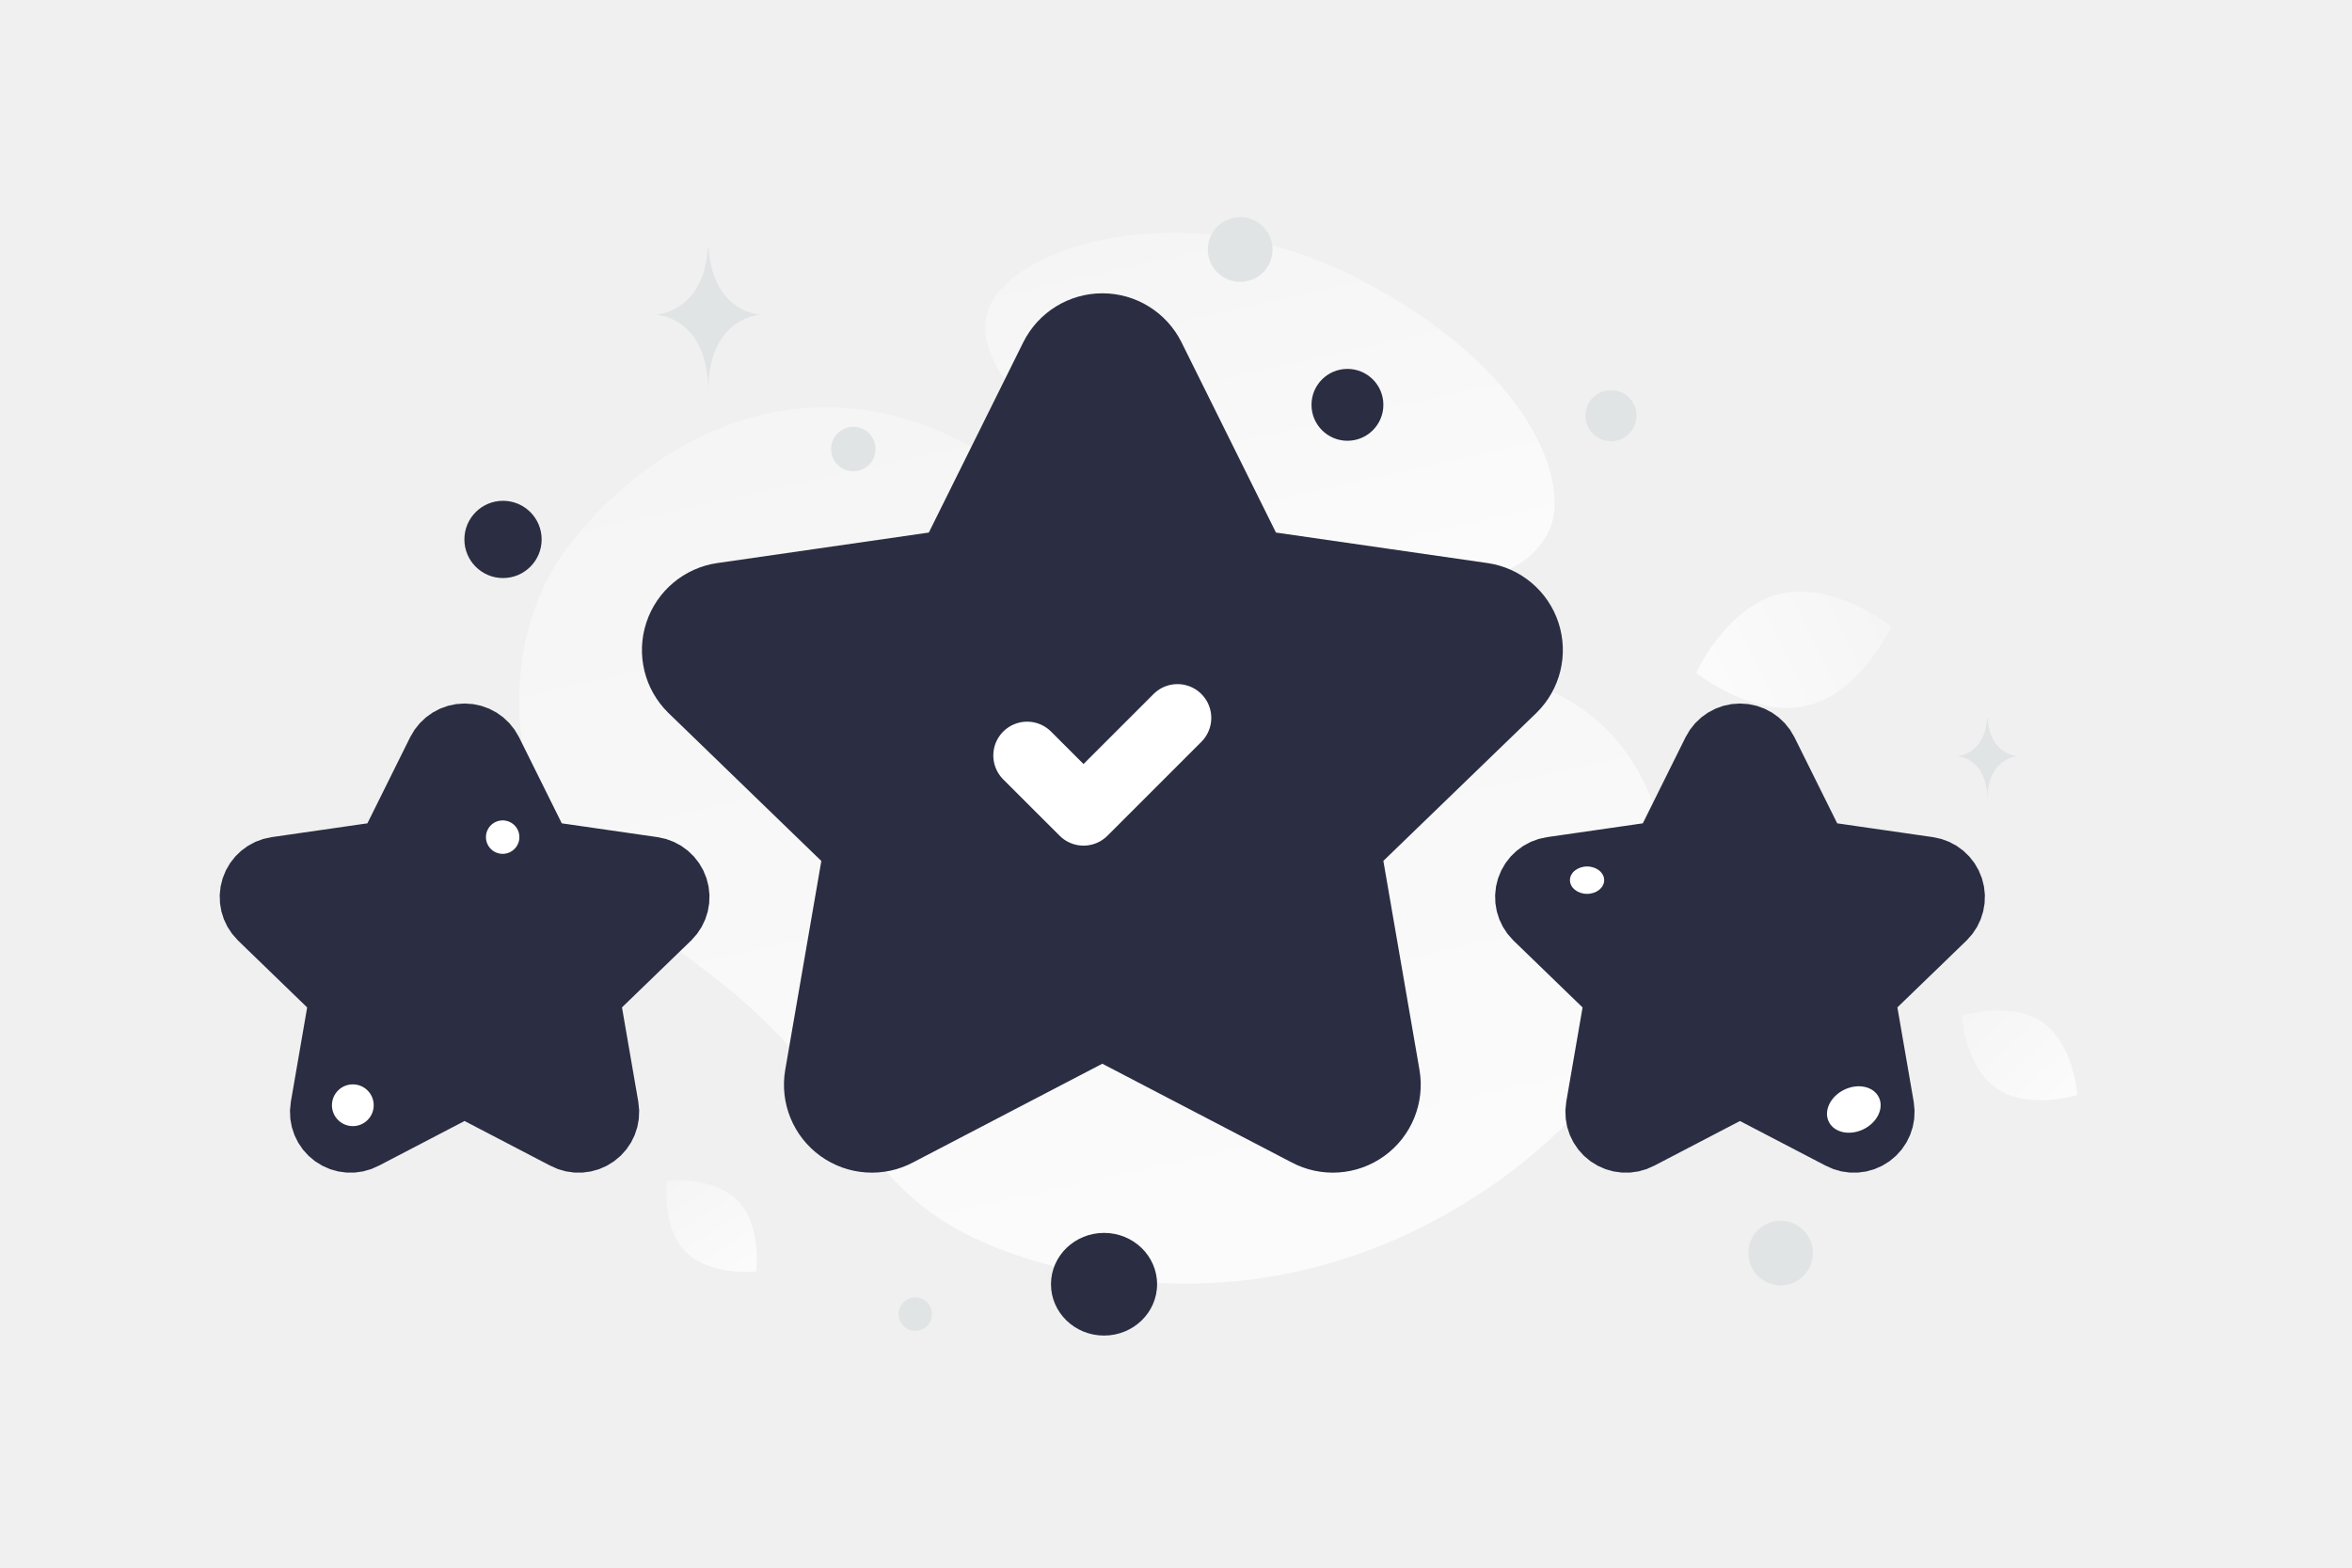
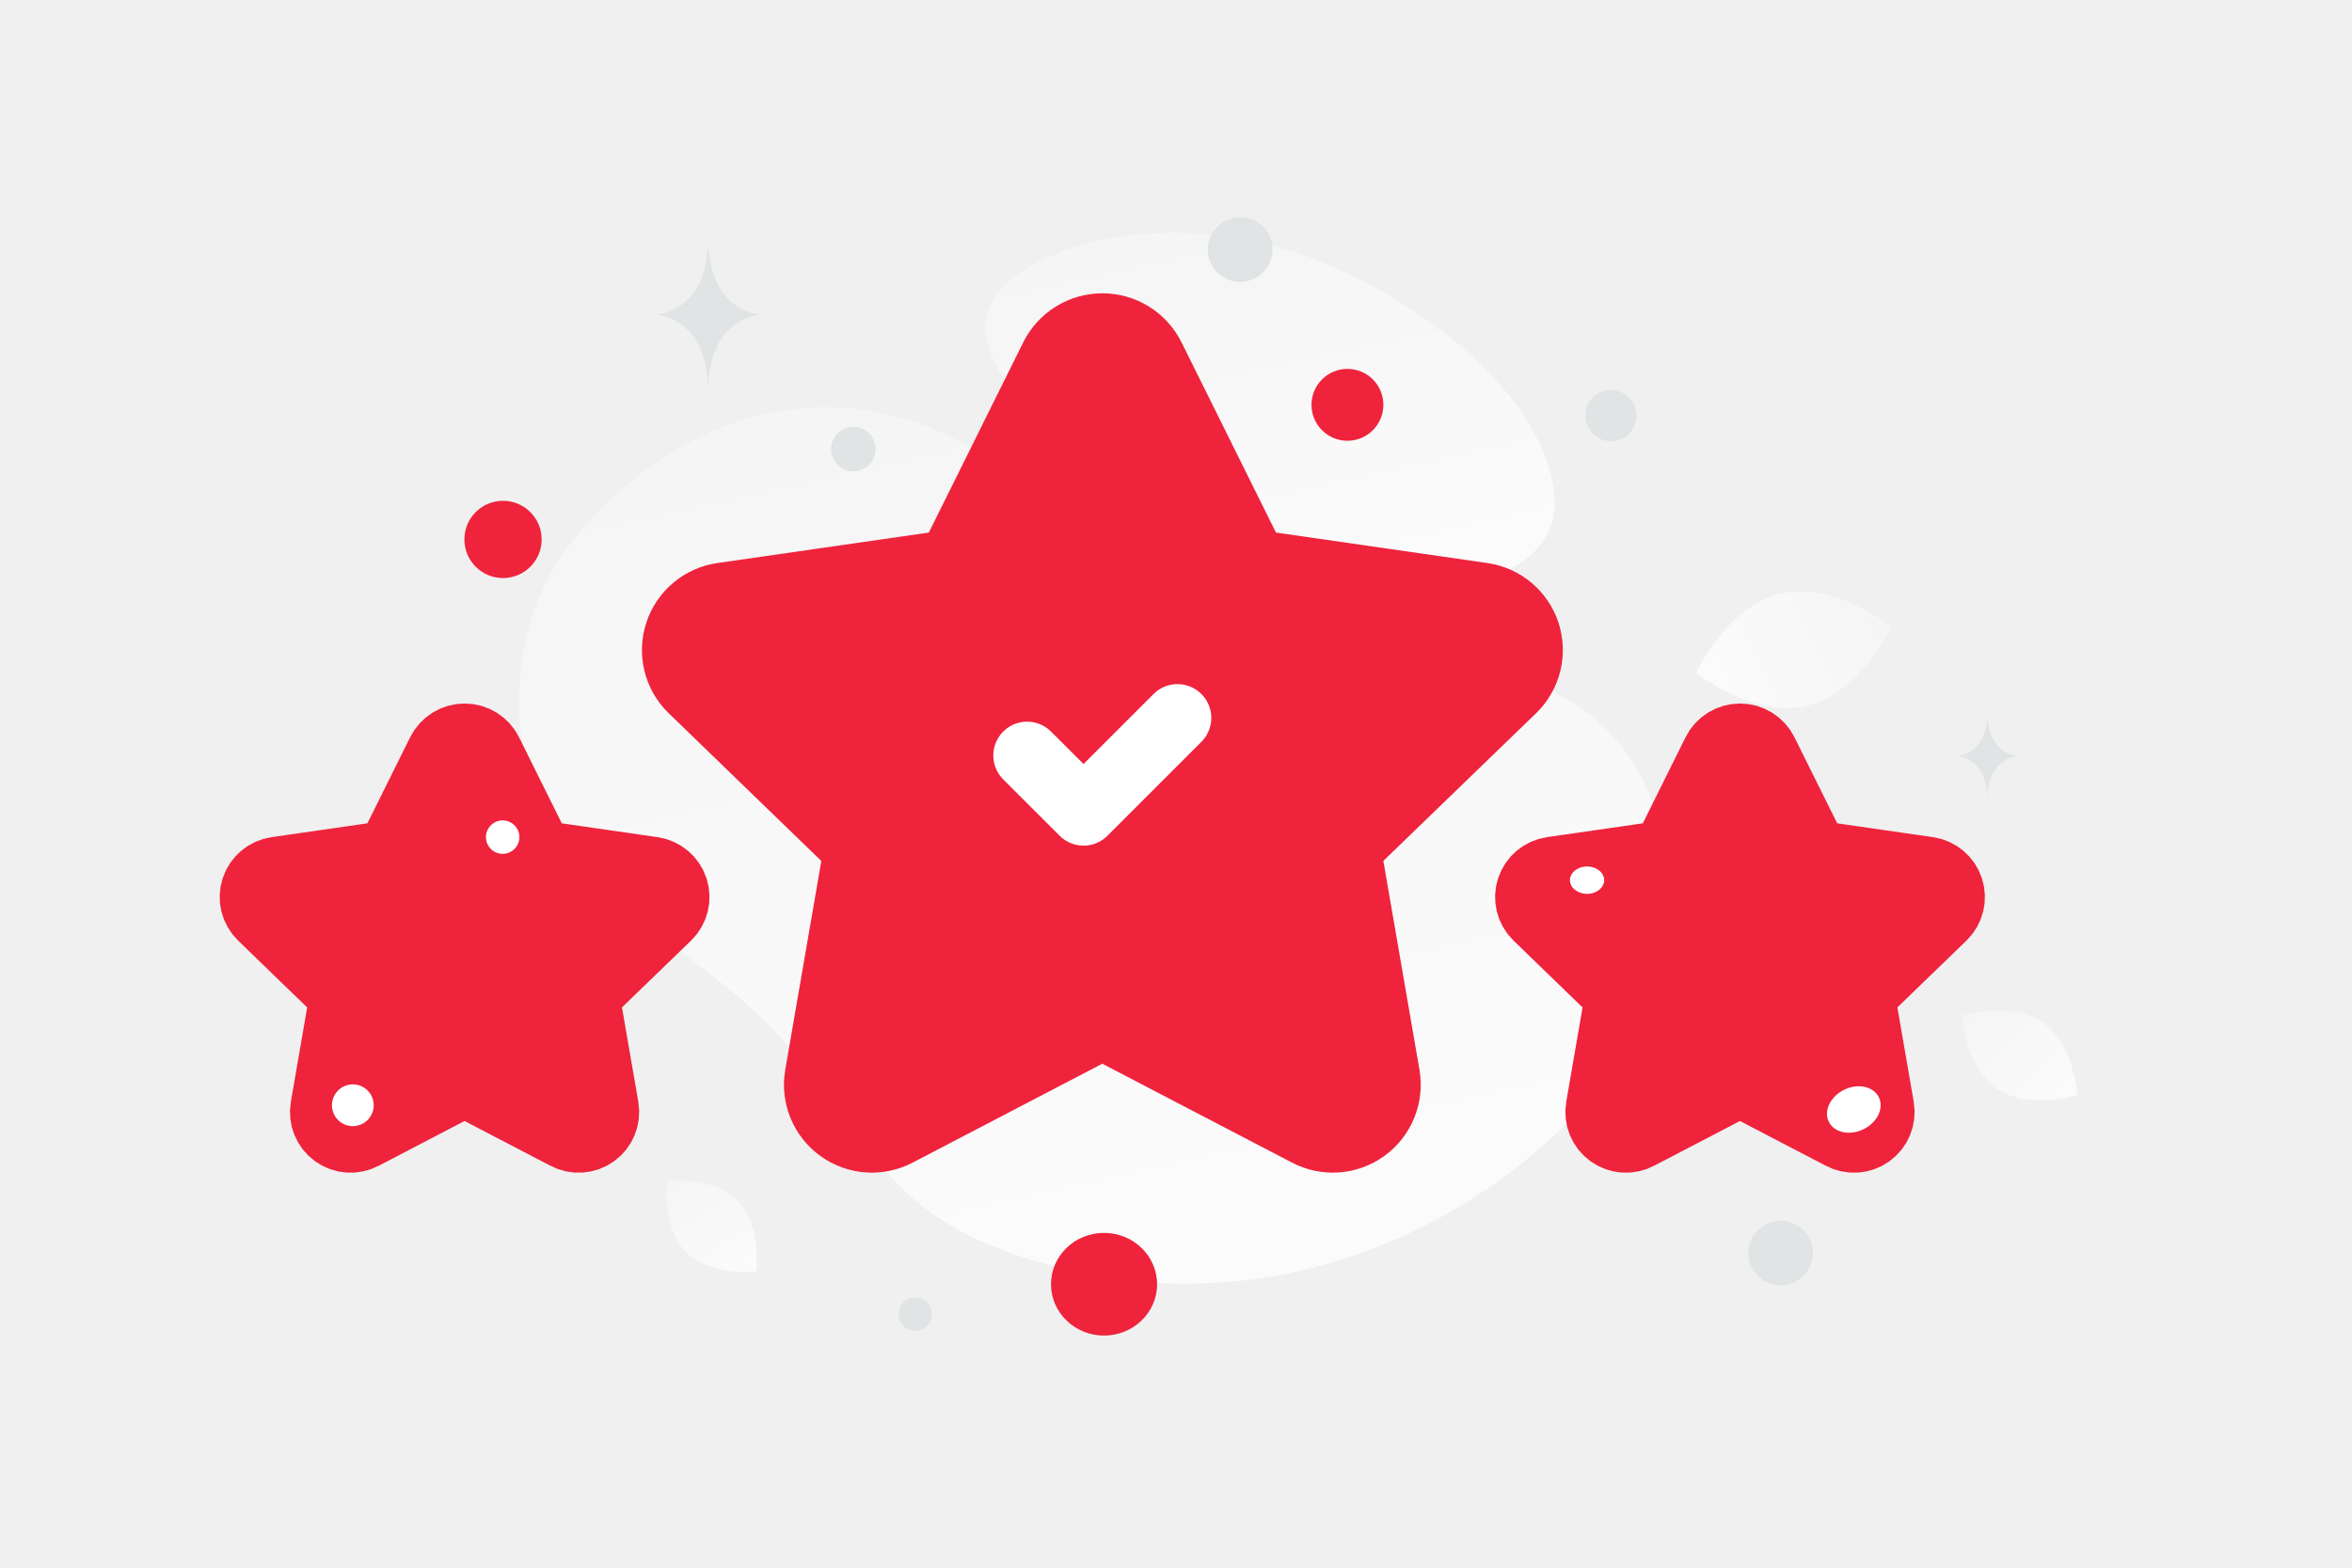
<svg xmlns="http://www.w3.org/2000/svg" width="900" height="600" viewBox="0 0 900 600" fill="none">
  <path fill="transparent" d="M0 0h900v600H0z" />
  <path d="M640.748 351.203c3.11 57.312-108.939 173.848-247.048 130.715-64.233-20.064-58.792-53.364-107.634-97.251-29.113-26.157-70.943-45.936-82.577-83.958-10.05-32.818-3.887-68.092 13.537-91.036 39.187-51.6 118.298-86.933 196.246-5.634 77.949 81.299 219.437-.648 227.476 147.164z" fill="url(#a)" />
  <path d="M592.127 204.396c-10.268 18.325-32.756 20.843-68.783 17.36-27.095-2.624-51.803-4.654-78.9-19.428-18.966-10.333-33.979-24.313-44.936-37.892-11.874-14.709-28.448-31.497-20.323-48.176 11.165-22.91 75.734-42.207 138.432-10.652 68.874 34.674 84.554 80.877 74.51 98.788z" fill="url(#b)" />
-   <path fill-rule="evenodd" clip-rule="evenodd" d="M343.418 433.407a20.706 20.706 0 0 1-30.199-21.744l14.979-86.681-63.436-61.417a20.71 20.71 0 0 1 11.527-35.256l87.699-12.649 39.173-78.932a20.88 20.88 0 0 1 37.344 0l39.173 78.932 87.699 12.649a20.708 20.708 0 0 1 11.528 35.256l-63.471 61.383 14.979 86.681a20.71 20.71 0 0 1-30.199 21.778l-78.415-40.882-78.381 40.882zm-204.438 1.269a10.244 10.244 0 0 1-14.942-10.757l7.411-42.885-31.387-30.385a10.245 10.245 0 0 1 5.704-17.443l43.392-6.258 19.382-39.051a10.332 10.332 0 0 1 18.477 0l19.382 39.051 43.393 6.258a10.245 10.245 0 0 1 5.703 17.443l-31.404 30.368 7.411 42.885a10.244 10.244 0 0 1-14.942 10.774l-38.798-20.225-38.782 20.225zm488.038 0a10.244 10.244 0 0 1-14.942-10.757l7.412-42.885-31.388-30.385a10.245 10.245 0 0 1 5.704-17.443l43.392-6.258 19.382-39.051a10.332 10.332 0 0 1 18.477 0l19.383 39.051 43.392 6.258a10.246 10.246 0 0 1 5.704 17.443l-31.405 30.368 7.412 42.885a10.246 10.246 0 0 1-14.943 10.774L665.8 414.451l-38.782 20.225z" fill="#2B2D42" stroke="#2B2D42" stroke-width="25.874" stroke-linecap="round" stroke-linejoin="round" />
+   <path fill-rule="evenodd" clip-rule="evenodd" d="M343.418 433.407a20.706 20.706 0 0 1-30.199-21.744l14.979-86.681-63.436-61.417a20.71 20.71 0 0 1 11.527-35.256l87.699-12.649 39.173-78.932a20.88 20.88 0 0 1 37.344 0l39.173 78.932 87.699 12.649a20.708 20.708 0 0 1 11.528 35.256l-63.471 61.383 14.979 86.681a20.71 20.71 0 0 1-30.199 21.778l-78.415-40.882-78.381 40.882zm-204.438 1.269a10.244 10.244 0 0 1-14.942-10.757l7.411-42.885-31.387-30.385a10.245 10.245 0 0 1 5.704-17.443l43.392-6.258 19.382-39.051a10.332 10.332 0 0 1 18.477 0l19.382 39.051 43.393 6.258a10.245 10.245 0 0 1 5.703 17.443l-31.404 30.368 7.411 42.885a10.244 10.244 0 0 1-14.942 10.774l-38.798-20.225-38.782 20.225zm488.038 0a10.244 10.244 0 0 1-14.942-10.757l7.412-42.885-31.388-30.385a10.245 10.245 0 0 1 5.704-17.443l43.392-6.258 19.382-39.051a10.332 10.332 0 0 1 18.477 0l19.383 39.051 43.392 6.258a10.246 10.246 0 0 1 5.704 17.443l-31.405 30.368 7.412 42.885a10.246 10.246 0 0 1-14.943 10.774L665.8 414.451l-38.782 20.225z" fill="#EF233C" stroke="#EF233C" stroke-width="25.874" stroke-linecap="round" stroke-linejoin="round" />
  <path d="m450.564 274.764-35.946 35.946-21.588-21.571" stroke="#fff" stroke-width="25.874" stroke-linecap="round" stroke-linejoin="round" />
  <path d="M691.438 270.113c-20.62 4.885-42.428-12.602-42.428-12.602s11.637-25.397 32.264-30.267c20.619-4.885 42.421 12.587 42.421 12.587s-11.638 25.397-32.257 30.282z" fill="url(#c)" />
  <path d="M764.041 416.592c12.197 8.401 30.831 2.529 30.831 2.529s-1.154-19.492-13.359-27.885c-12.197-8.401-30.823-2.537-30.823-2.537s1.154 19.492 13.351 27.893z" fill="url(#d)" />
  <path d="M262.328 479.038c9.411 9.578 27.01 7.559 27.01 7.559s2.328-17.55-7.091-27.122c-9.411-9.579-27.001-7.565-27.001-7.565s-2.329 17.55 7.082 27.128z" fill="url(#e)" />
-   <ellipse cx="711.535" cy="349.702" rx="15.061" ry="14.406" transform="rotate(180 711.535 349.702)" fill="#2B2D42" />
-   <ellipse cx="422.464" cy="491.514" rx="20.3" ry="19.645" transform="rotate(180 422.464 491.514)" fill="#2B2D42" />
-   <circle r="14.783" transform="matrix(-1 0 0 1 192.482 206.455)" fill="#2B2D42" />
-   <circle r="13.752" transform="matrix(-1 0 0 1 515.6 154.94)" fill="#2B2D42" />
+   <ellipse cx="711.535" cy="349.702" rx="15.061" ry="14.406" transform="rotate(180 711.535 349.702)" fill="#EF233C" />
+   <ellipse cx="422.464" cy="491.514" rx="20.3" ry="19.645" transform="rotate(180 422.464 491.514)" fill="#EF233C" />
+   <circle r="14.783" transform="matrix(-1 0 0 1 192.482 206.455)" fill="#EF233C" />
+   <circle r="13.752" transform="matrix(-1 0 0 1 515.6 154.94)" fill="#EF233C" />
  <circle r="12.368" transform="matrix(-1 0 0 1 681.357 479.584)" fill="#E1E4E5" />
  <circle r="7.991" transform="matrix(-1 0 0 1 135.009 423.009)" fill="#fff" />
  <circle r="6.41" transform="matrix(-1 0 0 1 350.233 502.961)" fill="#E1E4E5" />
  <circle r="9.783" transform="matrix(-1 0 0 1 616.447 159.079)" fill="#E1E4E5" />
  <circle r="6.399" transform="scale(1 -1) rotate(-75 -112.599 -285.532)" fill="#fff" />
  <circle r="8.513" transform="matrix(-1 0 0 1 326.533 171.852)" fill="#E1E4E5" />
  <ellipse rx="6.548" ry="5.239" transform="matrix(-1 0 0 1 607.294 336.867)" fill="#fff" />
  <ellipse rx="10.658" ry="8.414" transform="scale(-1 1) rotate(26.006 -1274.126 -1323.622)" fill="#fff" />
  <circle r="12.393" transform="scale(1 -1) rotate(-75 175.055 -356.977)" fill="#E1E4E5" />
  <path d="M760.389 274.833h.172c1.014 14.373 11.703 14.594 11.703 14.594s-11.787.23-11.787 16.838c0-16.608-11.787-16.838-11.787-16.838s10.685-.221 11.699-14.594zM270.853 94.902h.295c1.747 25.153 20.156 25.54 20.156 25.54s-20.3.403-20.3 29.466c0-29.063-20.3-29.466-20.3-29.466s18.402-.387 20.149-25.54z" fill="#E1E4E5" />
  <defs>
    <linearGradient id="a" x1="506.825" y1="694.74" x2="297.231" y2="-250.878" gradientUnits="userSpaceOnUse">
      <stop stop-color="#fff" />
      <stop offset="1" stop-color="#EEE" />
    </linearGradient>
    <linearGradient id="b" x1="522.955" y1="323.159" x2="431.435" y2="-88.093" gradientUnits="userSpaceOnUse">
      <stop stop-color="#fff" />
      <stop offset="1" stop-color="#EEE" />
    </linearGradient>
    <linearGradient id="c" x1="613.79" y1="282.258" x2="794.293" y2="196.983" gradientUnits="userSpaceOnUse">
      <stop stop-color="#fff" />
      <stop offset="1" stop-color="#EEE" />
    </linearGradient>
    <linearGradient id="d" x1="811.554" y1="444.158" x2="715.541" y2="342.915" gradientUnits="userSpaceOnUse">
      <stop stop-color="#fff" />
      <stop offset="1" stop-color="#EEE" />
    </linearGradient>
    <linearGradient id="e" x1="299.876" y1="511.756" x2="231.84" y2="405.103" gradientUnits="userSpaceOnUse">
      <stop stop-color="#fff" />
      <stop offset="1" stop-color="#EEE" />
    </linearGradient>
  </defs>
</svg>
